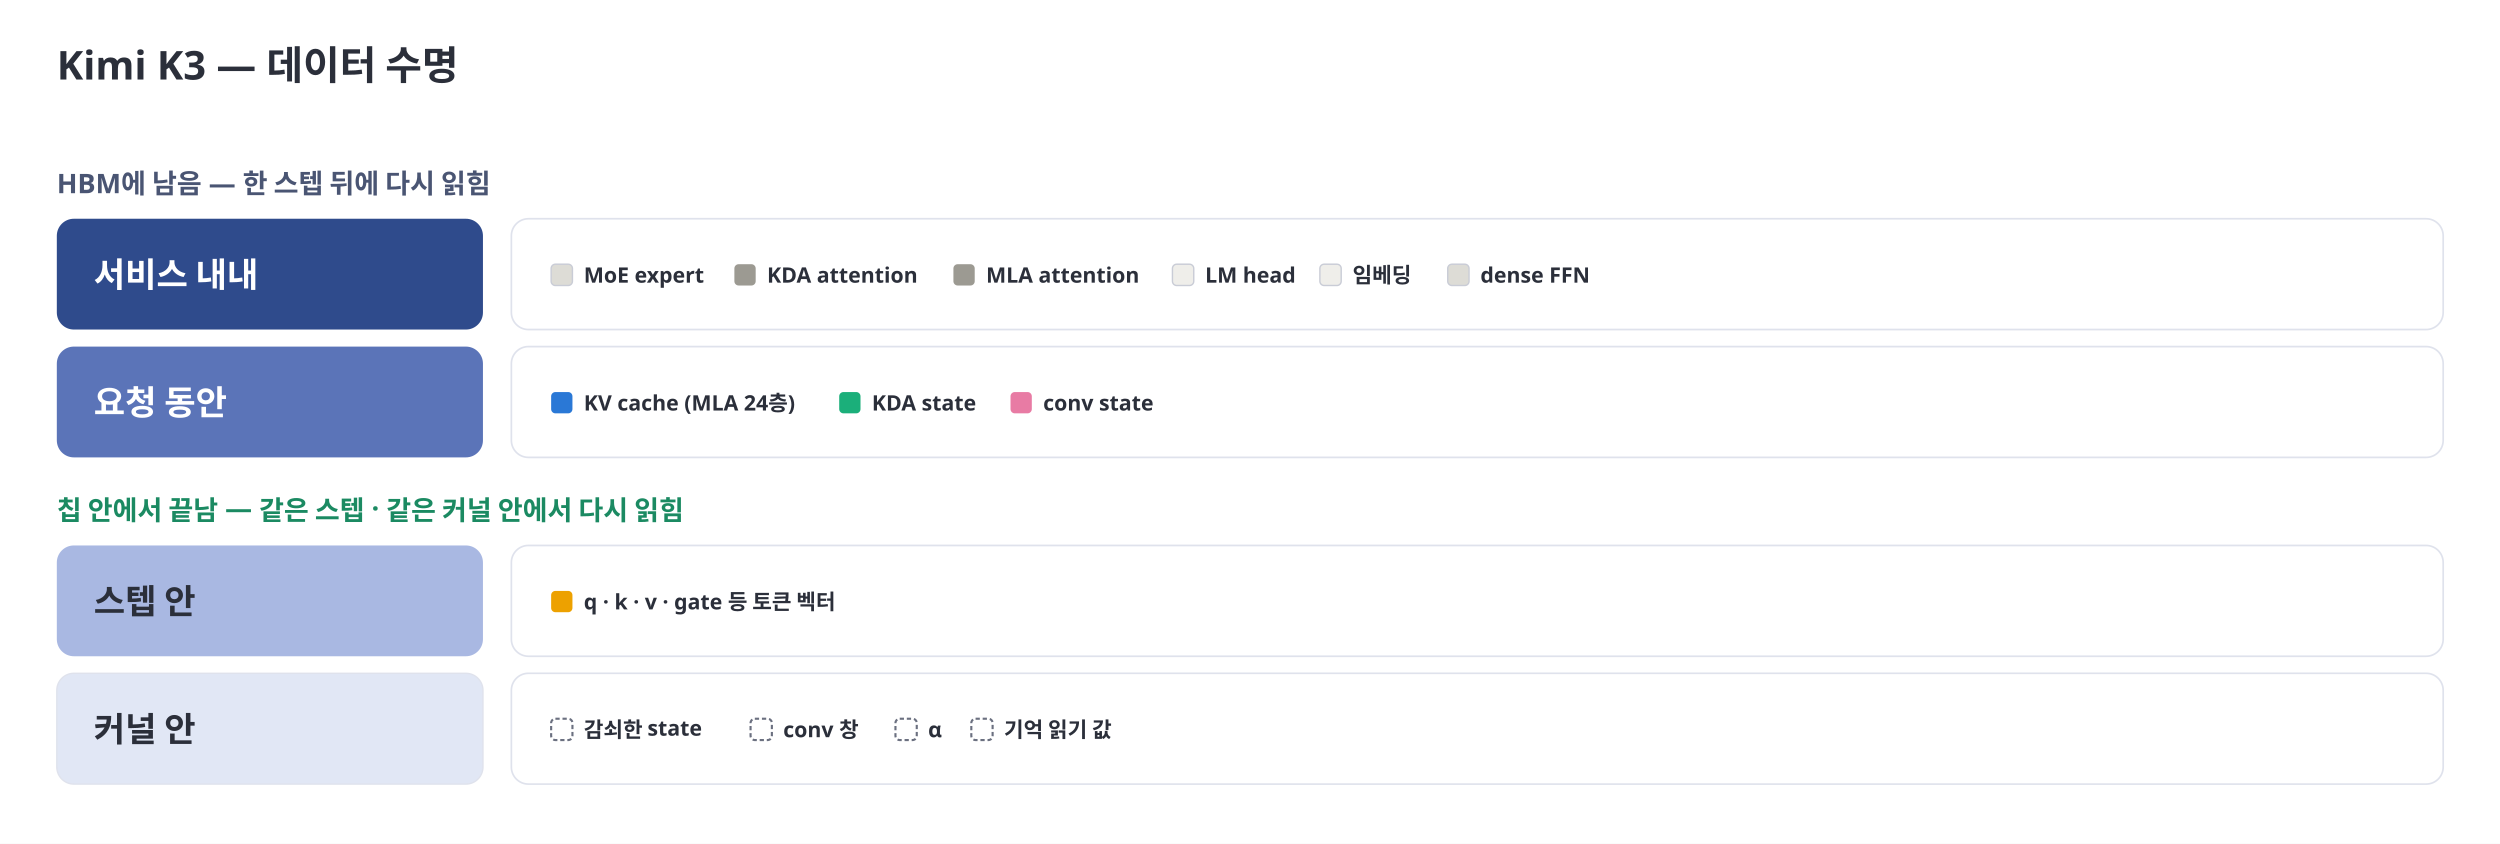
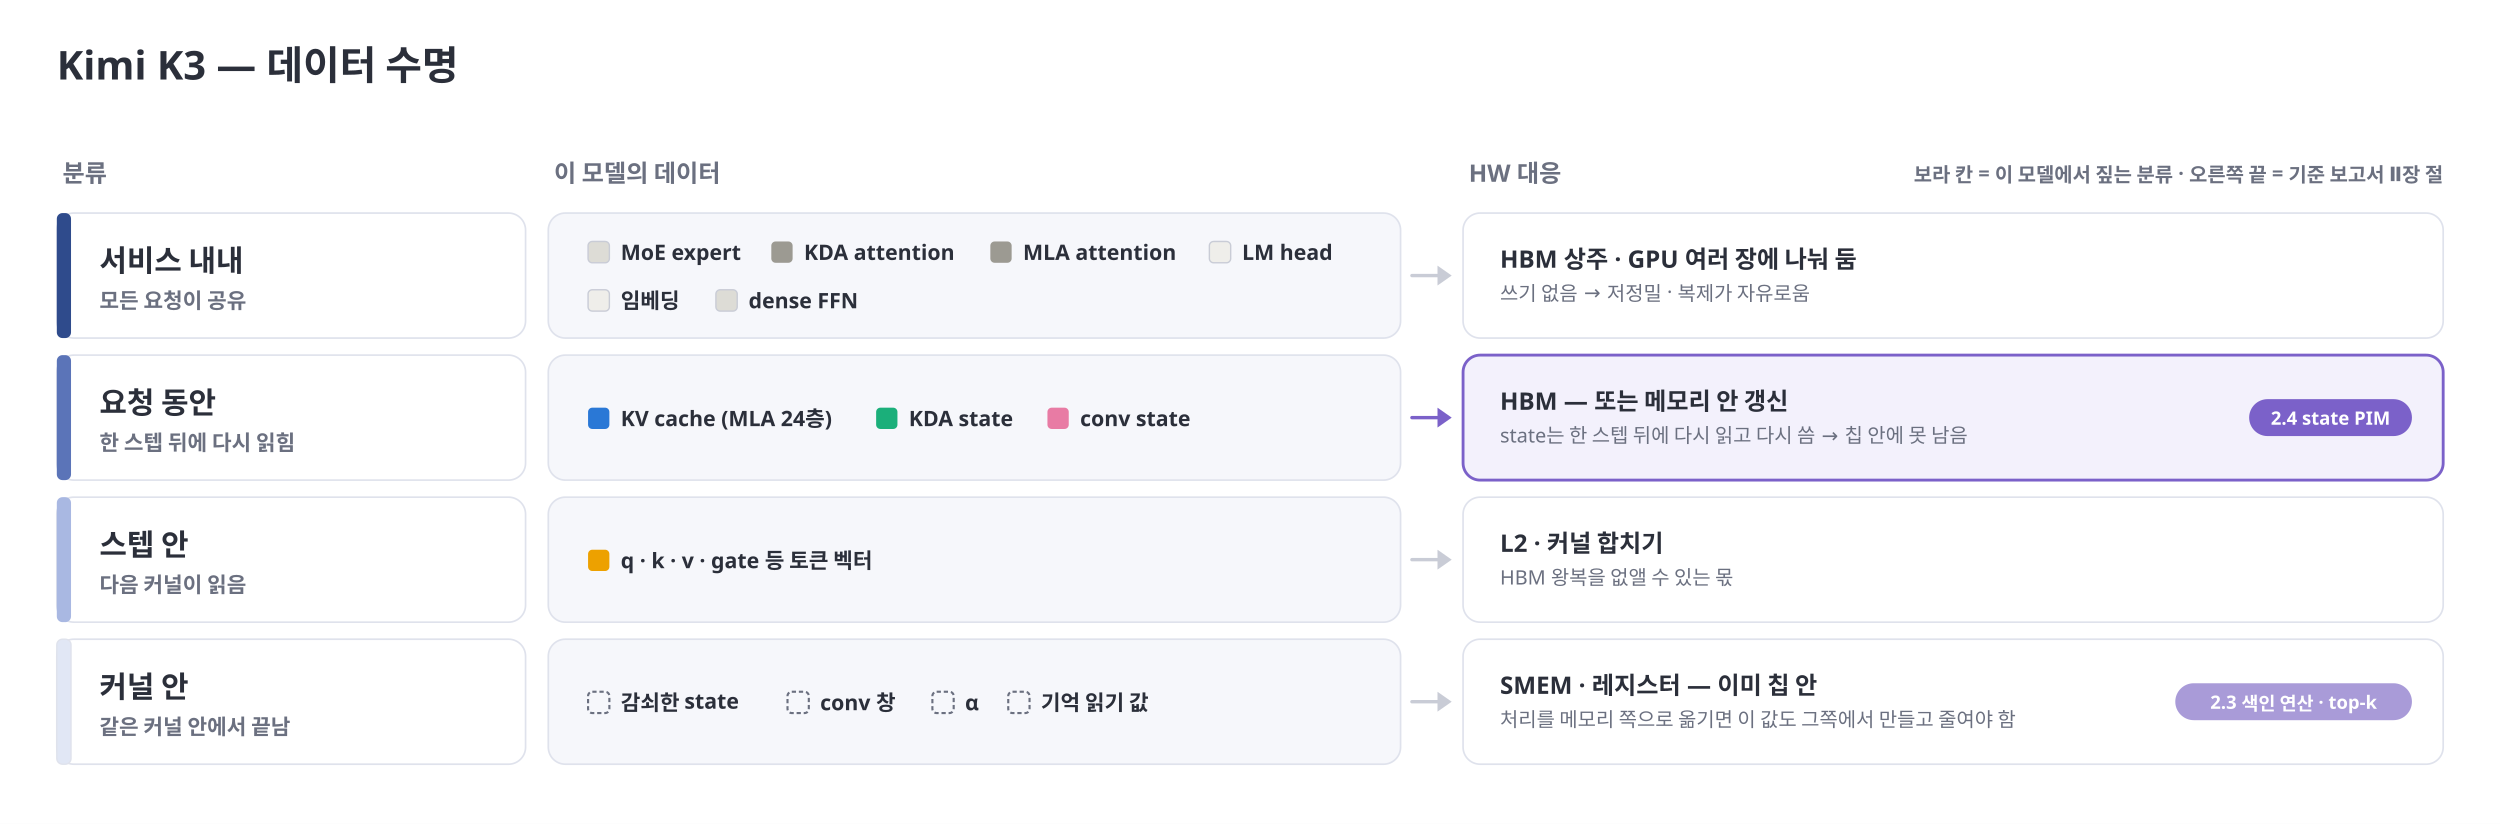
- <svg xmlns="http://www.w3.org/2000/svg" viewBox="0 0 1760 594" width="1760" height="594">
+ <svg xmlns="http://www.w3.org/2000/svg" viewBox="0 0 1760 580" width="1760" height="580">
  <rect width="100%" height="100%" fill="#ffffff" />
  <text x="40.0" y="56.0" font-family="'Noto Sans KR','Malgun Gothic',sans-serif" font-size="28" text-anchor="start" font-weight="800" fill="#2b2f3a">Kimi K3 — 데이터 수명</text>
-   <text x="40.0" y="136.0" font-family="'Noto Sans KR','Malgun Gothic',sans-serif" font-size="19" text-anchor="start" font-weight="800" fill="#4a5573">HBM에 남음 — 한 스텝 뒤에 다시 읽힘</text>
-   <rect x="40.0" y="154.0" width="300.0" height="78.0" rx="12" fill="#2f4b8c" stroke="none" stroke-width="1" />
-   <text x="66.0" y="202.0" font-family="'Noto Sans KR','Malgun Gothic',sans-serif" font-size="24" text-anchor="start" font-weight="800" fill="#ffffff">서비스 내내</text>
-   <rect x="360.0" y="154.0" width="1360.0" height="78.0" rx="12" fill="#ffffff" stroke="#dfe2ec" stroke-width="1.2" />
-   <rect x="388.0" y="186.0" width="15.0" height="15.0" rx="3" fill="#dddcd6" stroke="#c9ccd6" stroke-width="1" />
-   <text x="411.0" y="199.0" font-family="'Noto Sans KR','Malgun Gothic',sans-serif" font-size="15" text-anchor="start" font-weight="600" fill="#2b2f3a">MoE expert</text>
-   <rect x="517.0" y="186.0" width="15.0" height="15.0" rx="3" fill="#9c9a92" stroke="none" stroke-width="1" />
-   <text x="540.0" y="199.0" font-family="'Noto Sans KR','Malgun Gothic',sans-serif" font-size="15" text-anchor="start" font-weight="600" fill="#2b2f3a">KDA attention</text>
-   <rect x="671.2" y="186.0" width="15.0" height="15.0" rx="3" fill="#9c9a92" stroke="none" stroke-width="1" />
-   <text x="694.2" y="199.0" font-family="'Noto Sans KR','Malgun Gothic',sans-serif" font-size="15" text-anchor="start" font-weight="600" fill="#2b2f3a">MLA attention</text>
-   <rect x="825.4" y="186.0" width="15.0" height="15.0" rx="3" fill="#efeeea" stroke="#c9ccd6" stroke-width="1" />
-   <text x="848.4" y="199.0" font-family="'Noto Sans KR','Malgun Gothic',sans-serif" font-size="15" text-anchor="start" font-weight="600" fill="#2b2f3a">LM head</text>
-   <rect x="929.2" y="186.0" width="15.0" height="15.0" rx="3" fill="#efeeea" stroke="#c9ccd6" stroke-width="1" />
-   <text x="952.2" y="199.0" font-family="'Noto Sans KR','Malgun Gothic',sans-serif" font-size="15" text-anchor="start" font-weight="600" fill="#2b2f3a">임베딩</text>
-   <rect x="1019.2" y="186.0" width="15.0" height="15.0" rx="3" fill="#dddcd6" stroke="#c9ccd6" stroke-width="1" />
-   <text x="1042.2" y="199.0" font-family="'Noto Sans KR','Malgun Gothic',sans-serif" font-size="15" text-anchor="start" font-weight="600" fill="#2b2f3a">dense FFN</text>
-   <rect x="40.0" y="244.0" width="300.0" height="78.0" rx="12" fill="#5b74b8" stroke="none" stroke-width="1" />
-   <text x="66.0" y="292.0" font-family="'Noto Sans KR','Malgun Gothic',sans-serif" font-size="24" text-anchor="start" font-weight="800" fill="#ffffff">요청 동안</text>
-   <rect x="360.0" y="244.0" width="1360.0" height="78.0" rx="12" fill="#ffffff" stroke="#dfe2ec" stroke-width="1.2" />
-   <rect x="388.0" y="276.0" width="15.0" height="15.0" rx="3" fill="#2a78d6" stroke="none" stroke-width="1" />
-   <text x="411.0" y="289.0" font-family="'Noto Sans KR','Malgun Gothic',sans-serif" font-size="15" text-anchor="start" font-weight="600" fill="#2b2f3a">KV cache (MLA 24층)</text>
-   <rect x="590.8" y="276.0" width="15.0" height="15.0" rx="3" fill="#1baf7a" stroke="none" stroke-width="1" />
-   <text x="613.8" y="289.0" font-family="'Noto Sans KR','Malgun Gothic',sans-serif" font-size="15" text-anchor="start" font-weight="600" fill="#2b2f3a">KDA state</text>
-   <rect x="711.4" y="276.0" width="15.0" height="15.0" rx="3" fill="#e87ba4" stroke="none" stroke-width="1" />
-   <text x="734.4" y="289.0" font-family="'Noto Sans KR','Malgun Gothic',sans-serif" font-size="15" text-anchor="start" font-weight="600" fill="#2b2f3a">conv state</text>
-   <text x="40.0" y="366.0" font-family="'Noto Sans KR','Malgun Gothic',sans-serif" font-size="19" text-anchor="start" font-weight="800" fill="#1b8a62">칩 안에서 끝남 — 같은 스텝 · 같은 커널 안에서 다시 읽힘</text>
-   <rect x="40.0" y="384.0" width="300.0" height="78.0" rx="12" fill="#a9b8e2" stroke="none" stroke-width="1" />
-   <text x="66.0" y="432.0" font-family="'Noto Sans KR','Malgun Gothic',sans-serif" font-size="24" text-anchor="start" font-weight="800" fill="#2b2f3a">스텝 안</text>
-   <rect x="360.0" y="384.0" width="1360.0" height="78.0" rx="12" fill="#ffffff" stroke="#dfe2ec" stroke-width="1.2" />
-   <rect x="388.0" y="416.0" width="15.0" height="15.0" rx="3" fill="#eda100" stroke="none" stroke-width="1" />
-   <text x="411.0" y="429.0" font-family="'Noto Sans KR','Malgun Gothic',sans-serif" font-size="15" text-anchor="start" font-weight="600" fill="#2b2f3a">q · k · v · gate 등 토큰 벡터</text>
-   <rect x="40.0" y="474.0" width="300.0" height="78.0" rx="12" fill="#e1e7f5" stroke="#dfe2ec" stroke-width="1" />
-   <text x="66.0" y="522.0" font-family="'Noto Sans KR','Malgun Gothic',sans-serif" font-size="24" text-anchor="start" font-weight="800" fill="#2b2f3a">커널 안</text>
-   <rect x="360.0" y="474.0" width="1360.0" height="78.0" rx="12" fill="#ffffff" stroke="#dfe2ec" stroke-width="1.2" />
-   <rect x="388.0" y="506.0" width="15" height="15" rx="3" fill="none" stroke="#6b7080" stroke-width="1.5" stroke-dasharray="3 2" />
-   <text x="411.0" y="519.0" font-family="'Noto Sans KR','Malgun Gothic',sans-serif" font-size="15" text-anchor="start" font-weight="600" fill="#2b2f3a">감쇠한 state</text>
-   <rect x="528.4" y="506.0" width="15" height="15" rx="3" fill="none" stroke="#6b7080" stroke-width="1.5" stroke-dasharray="3 2" />
-   <text x="551.4" y="519.0" font-family="'Noto Sans KR','Malgun Gothic',sans-serif" font-size="15" text-anchor="start" font-weight="600" fill="#2b2f3a">conv 창</text>
-   <rect x="630.4" y="506.0" width="15" height="15" rx="3" fill="none" stroke="#6b7080" stroke-width="1.5" stroke-dasharray="3 2" />
-   <text x="653.4" y="519.0" font-family="'Noto Sans KR','Malgun Gothic',sans-serif" font-size="15" text-anchor="start" font-weight="600" fill="#2b2f3a">α</text>
-   <rect x="683.8" y="506.0" width="15" height="15" rx="3" fill="none" stroke="#6b7080" stroke-width="1.5" stroke-dasharray="3 2" />
-   <text x="706.8" y="519.0" font-family="'Noto Sans KR','Malgun Gothic',sans-serif" font-size="15" text-anchor="start" font-weight="600" fill="#2b2f3a">기억 읽기 값</text>
+   <text x="44.0" y="128.0" font-family="'Noto Sans KR','Malgun Gothic',sans-serif" font-size="17" text-anchor="start" font-weight="800" fill="#6b7080">분류</text>
+   <text x="390.0" y="128.0" font-family="'Noto Sans KR','Malgun Gothic',sans-serif" font-size="17" text-anchor="start" font-weight="800" fill="#6b7080">이 모델의 데이터</text>
+   <text x="1034.0" y="128.0" font-family="'Noto Sans KR','Malgun Gothic',sans-serif" font-size="17" text-anchor="start" font-weight="800" fill="#6b7080">HW 대응</text>
+   <text x="1720.0" y="128.0" font-family="'Noto Sans KR','Malgun Gothic',sans-serif" font-size="14" text-anchor="end" font-weight="600" fill="#6b7080">보라 칸 = 이 모델에서 짚는 분류 · 오른쪽 끝 = 기준 보고서 Ⅱ장 절</text>
+   <rect x="40.0" y="150.0" width="330.0" height="88.0" rx="12" fill="#ffffff" stroke="#dfe2ec" stroke-width="1.2" />
+   <rect x="40.0" y="150.0" width="10.0" height="88.0" rx="4" fill="#2f4b8c" stroke="none" stroke-width="1" />
+   <text x="70.0" y="191.0" font-family="'Noto Sans KR','Malgun Gothic',sans-serif" font-size="21" text-anchor="start" font-weight="800" fill="#2b2f3a">서비스 내내</text>
+   <text x="70.0" y="217.0" font-family="'Noto Sans KR','Malgun Gothic',sans-serif" font-size="15" text-anchor="start" font-weight="700" fill="#6b7080">모든 요청이 공유</text>
+   <rect x="386.0" y="150.0" width="600.0" height="88.0" rx="12" fill="#f6f7fb" stroke="#dfe2ec" stroke-width="1.2" />
+   <rect x="414.0" y="170.0" width="15.0" height="15.0" rx="3" fill="#dddcd6" stroke="#c9ccd6" stroke-width="1" />
+   <text x="437.0" y="183.0" font-family="'Noto Sans KR','Malgun Gothic',sans-serif" font-size="15" text-anchor="start" font-weight="600" fill="#2b2f3a">MoE expert</text>
+   <rect x="543.0" y="170.0" width="15.0" height="15.0" rx="3" fill="#9c9a92" stroke="none" stroke-width="1" />
+   <text x="566.0" y="183.0" font-family="'Noto Sans KR','Malgun Gothic',sans-serif" font-size="15" text-anchor="start" font-weight="600" fill="#2b2f3a">KDA attention</text>
+   <rect x="697.2" y="170.0" width="15.0" height="15.0" rx="3" fill="#9c9a92" stroke="none" stroke-width="1" />
+   <text x="720.2" y="183.0" font-family="'Noto Sans KR','Malgun Gothic',sans-serif" font-size="15" text-anchor="start" font-weight="600" fill="#2b2f3a">MLA attention</text>
+   <rect x="851.4" y="170.0" width="15.0" height="15.0" rx="3" fill="#efeeea" stroke="#c9ccd6" stroke-width="1" />
+   <text x="874.4" y="183.0" font-family="'Noto Sans KR','Malgun Gothic',sans-serif" font-size="15" text-anchor="start" font-weight="600" fill="#2b2f3a">LM head</text>
+   <rect x="414.0" y="204.0" width="15.0" height="15.0" rx="3" fill="#efeeea" stroke="#c9ccd6" stroke-width="1" />
+   <text x="437.0" y="217.0" font-family="'Noto Sans KR','Malgun Gothic',sans-serif" font-size="15" text-anchor="start" font-weight="600" fill="#2b2f3a">임베딩</text>
+   <rect x="504.0" y="204.0" width="15.0" height="15.0" rx="3" fill="#dddcd6" stroke="#c9ccd6" stroke-width="1" />
+   <text x="527.0" y="217.0" font-family="'Noto Sans KR','Malgun Gothic',sans-serif" font-size="15" text-anchor="start" font-weight="600" fill="#2b2f3a">dense FFN</text>
+   <rect x="1030.0" y="150.0" width="690.0" height="88.0" rx="12" fill="#ffffff" stroke="#dfe2ec" stroke-width="1.2" />
+   <line x1="994.0" y1="194.0" x2="1014.0" y2="194.0" stroke="#c9ccd6" stroke-width="2.4" stroke-linecap="round" />
+   <path d="M1012.0,187.0 L1022.0,194.0 L1012.0,201.0 Z" fill="#c9ccd6" />
+   <text x="1056.0" y="188.5" font-family="'Noto Sans KR','Malgun Gothic',sans-serif" font-size="17" text-anchor="start" font-weight="700" fill="#2b2f3a">HBM 상주 · GPU 여러 장에 나눠 둠</text>
+   <text x="1056.0" y="211.5" font-family="'Noto Sans KR','Malgun Gothic',sans-serif" font-size="14" text-anchor="start" font-weight="400" fill="#6b7080">쓰기 없음 → 저정밀 · 복제가 자유로움</text>
+   <rect x="40.0" y="250.0" width="330.0" height="88.0" rx="12" fill="#ffffff" stroke="#dfe2ec" stroke-width="1.2" />
+   <rect x="40.0" y="250.0" width="10.0" height="88.0" rx="4" fill="#5b74b8" stroke="none" stroke-width="1" />
+   <text x="70.0" y="291.0" font-family="'Noto Sans KR','Malgun Gothic',sans-serif" font-size="21" text-anchor="start" font-weight="800" fill="#2b2f3a">요청 동안</text>
+   <text x="70.0" y="317.0" font-family="'Noto Sans KR','Malgun Gothic',sans-serif" font-size="15" text-anchor="start" font-weight="700" fill="#6b7080">한 스텝 뒤에 다시 읽힘</text>
+   <rect x="386.0" y="250.0" width="600.0" height="88.0" rx="12" fill="#f6f7fb" stroke="#dfe2ec" stroke-width="1.2" />
+   <rect x="414.0" y="287.0" width="15.0" height="15.0" rx="3" fill="#2a78d6" stroke="none" stroke-width="1" />
+   <text x="437.0" y="300.0" font-family="'Noto Sans KR','Malgun Gothic',sans-serif" font-size="15" text-anchor="start" font-weight="600" fill="#2b2f3a">KV cache (MLA 24층)</text>
+   <rect x="616.8" y="287.0" width="15.0" height="15.0" rx="3" fill="#1baf7a" stroke="none" stroke-width="1" />
+   <text x="639.8" y="300.0" font-family="'Noto Sans KR','Malgun Gothic',sans-serif" font-size="15" text-anchor="start" font-weight="600" fill="#2b2f3a">KDA state</text>
+   <rect x="737.4" y="287.0" width="15.0" height="15.0" rx="3" fill="#e87ba4" stroke="none" stroke-width="1" />
+   <text x="760.4" y="300.0" font-family="'Noto Sans KR','Malgun Gothic',sans-serif" font-size="15" text-anchor="start" font-weight="600" fill="#2b2f3a">conv state</text>
+   <rect x="1030.0" y="250.0" width="690.0" height="88.0" rx="12" fill="#f3f1fc" stroke="#7b61c9" stroke-width="2" />
+   <line x1="994.0" y1="294.0" x2="1014.0" y2="294.0" stroke="#7b61c9" stroke-width="2.4" stroke-linecap="round" />
+   <path d="M1012.0,287.0 L1022.0,294.0 L1012.0,301.0 Z" fill="#7b61c9" />
+   <text x="1056.0" y="288.5" font-family="'Noto Sans KR','Malgun Gothic',sans-serif" font-size="17" text-anchor="start" font-weight="800" fill="#2b2f3a">HBM — 또는 메모리 안 갱신</text>
+   <text x="1056.0" y="311.5" font-family="'Noto Sans KR','Malgun Gothic',sans-serif" font-size="14" text-anchor="start" font-weight="400" fill="#6b7080">state는 한 스텝 뒤에 다시 읽고 다시 씀 → 칩 안에 못 남음</text>
+   <rect x="1583.4" y="281.0" width="114.6" height="26.0" rx="13" fill="#7b61c9" stroke="none" stroke-width="1.5" />
+   <text x="1640.7" y="299.0" font-family="'Noto Sans KR','Malgun Gothic',sans-serif" font-size="13" text-anchor="middle" font-weight="700" fill="#ffffff">2.4 state PIM</text>
+   <rect x="40.0" y="350.0" width="330.0" height="88.0" rx="12" fill="#ffffff" stroke="#dfe2ec" stroke-width="1.2" />
+   <rect x="40.0" y="350.0" width="10.0" height="88.0" rx="4" fill="#a9b8e2" stroke="none" stroke-width="1" />
+   <text x="70.0" y="391.0" font-family="'Noto Sans KR','Malgun Gothic',sans-serif" font-size="21" text-anchor="start" font-weight="800" fill="#2b2f3a">스텝 안</text>
+   <text x="70.0" y="417.0" font-family="'Noto Sans KR','Malgun Gothic',sans-serif" font-size="15" text-anchor="start" font-weight="700" fill="#6b7080">다음 커널이 읽음</text>
+   <rect x="386.0" y="350.0" width="600.0" height="88.0" rx="12" fill="#f6f7fb" stroke="#dfe2ec" stroke-width="1.2" />
+   <rect x="414.0" y="387.0" width="15.0" height="15.0" rx="3" fill="#eda100" stroke="none" stroke-width="1" />
+   <text x="437.0" y="400.0" font-family="'Noto Sans KR','Malgun Gothic',sans-serif" font-size="15" text-anchor="start" font-weight="600" fill="#2b2f3a">q · k · v · gate 등 토큰 벡터</text>
+   <rect x="1030.0" y="350.0" width="690.0" height="88.0" rx="12" fill="#ffffff" stroke="#dfe2ec" stroke-width="1.2" />
+   <line x1="994.0" y1="394.0" x2="1014.0" y2="394.0" stroke="#c9ccd6" stroke-width="2.4" stroke-linecap="round" />
+   <path d="M1012.0,387.0 L1022.0,394.0 L1012.0,401.0 Z" fill="#c9ccd6" />
+   <text x="1056.0" y="388.5" font-family="'Noto Sans KR','Malgun Gothic',sans-serif" font-size="17" text-anchor="start" font-weight="700" fill="#2b2f3a">L2 · 커널 합치기</text>
+   <text x="1056.0" y="411.5" font-family="'Noto Sans KR','Malgun Gothic',sans-serif" font-size="14" text-anchor="start" font-weight="400" fill="#6b7080">HBM 왕복을 없앨 수 있는 몫</text>
+   <rect x="40.0" y="450.0" width="330.0" height="88.0" rx="12" fill="#ffffff" stroke="#dfe2ec" stroke-width="1.2" />
+   <rect x="40.0" y="450.0" width="10.0" height="88.0" rx="4" fill="#e1e7f5" stroke="#dfe2ec" stroke-width="1" />
+   <text x="70.0" y="491.0" font-family="'Noto Sans KR','Malgun Gothic',sans-serif" font-size="21" text-anchor="start" font-weight="800" fill="#2b2f3a">커널 안</text>
+   <text x="70.0" y="517.0" font-family="'Noto Sans KR','Malgun Gothic',sans-serif" font-size="15" text-anchor="start" font-weight="700" fill="#6b7080">같은 커널 안에서 끝남</text>
+   <rect x="386.0" y="450.0" width="600.0" height="88.0" rx="12" fill="#f6f7fb" stroke="#dfe2ec" stroke-width="1.2" />
+   <rect x="414.0" y="487.0" width="15" height="15" rx="3" fill="none" stroke="#6b7080" stroke-width="1.5" stroke-dasharray="3 2" />
+   <text x="437.0" y="500.0" font-family="'Noto Sans KR','Malgun Gothic',sans-serif" font-size="15" text-anchor="start" font-weight="600" fill="#2b2f3a">감쇠한 state</text>
+   <rect x="554.4" y="487.0" width="15" height="15" rx="3" fill="none" stroke="#6b7080" stroke-width="1.5" stroke-dasharray="3 2" />
+   <text x="577.4" y="500.0" font-family="'Noto Sans KR','Malgun Gothic',sans-serif" font-size="15" text-anchor="start" font-weight="600" fill="#2b2f3a">conv 창</text>
+   <rect x="656.4" y="487.0" width="15" height="15" rx="3" fill="none" stroke="#6b7080" stroke-width="1.5" stroke-dasharray="3 2" />
+   <text x="679.4" y="500.0" font-family="'Noto Sans KR','Malgun Gothic',sans-serif" font-size="15" text-anchor="start" font-weight="600" fill="#2b2f3a">α</text>
+   <rect x="709.8" y="487.0" width="15" height="15" rx="3" fill="none" stroke="#6b7080" stroke-width="1.5" stroke-dasharray="3 2" />
+   <text x="732.8" y="500.0" font-family="'Noto Sans KR','Malgun Gothic',sans-serif" font-size="15" text-anchor="start" font-weight="600" fill="#2b2f3a">기억 읽기 값</text>
+   <rect x="1030.0" y="450.0" width="690.0" height="88.0" rx="12" fill="#ffffff" stroke="#dfe2ec" stroke-width="1.2" />
+   <line x1="994.0" y1="494.0" x2="1014.0" y2="494.0" stroke="#c9ccd6" stroke-width="2.4" stroke-linecap="round" />
+   <path d="M1012.0,487.0 L1022.0,494.0 L1012.0,501.0 Z" fill="#c9ccd6" />
+   <text x="1056.0" y="488.5" font-family="'Noto Sans KR','Malgun Gothic',sans-serif" font-size="17" text-anchor="start" font-weight="700" fill="#2b2f3a">SMEM · 레지스터 — 이미 칩 안</text>
+   <text x="1056.0" y="511.5" font-family="'Noto Sans KR','Malgun Gothic',sans-serif" font-size="14" text-anchor="start" font-weight="400" fill="#6b7080">처리를 메모리 쪽으로 옮기면 이 값도 그쪽에서 만들고 줄여야 함</text>
+   <rect x="1531.4" y="481.0" width="166.6" height="26.0" rx="13" fill="#a99bd8" stroke="none" stroke-width="1.5" />
+   <text x="1614.7" y="499.0" font-family="'Noto Sans KR','Malgun Gothic',sans-serif" font-size="13" text-anchor="middle" font-weight="700" fill="#ffffff">2.3 색인 연산 · top-k</text>
</svg>
